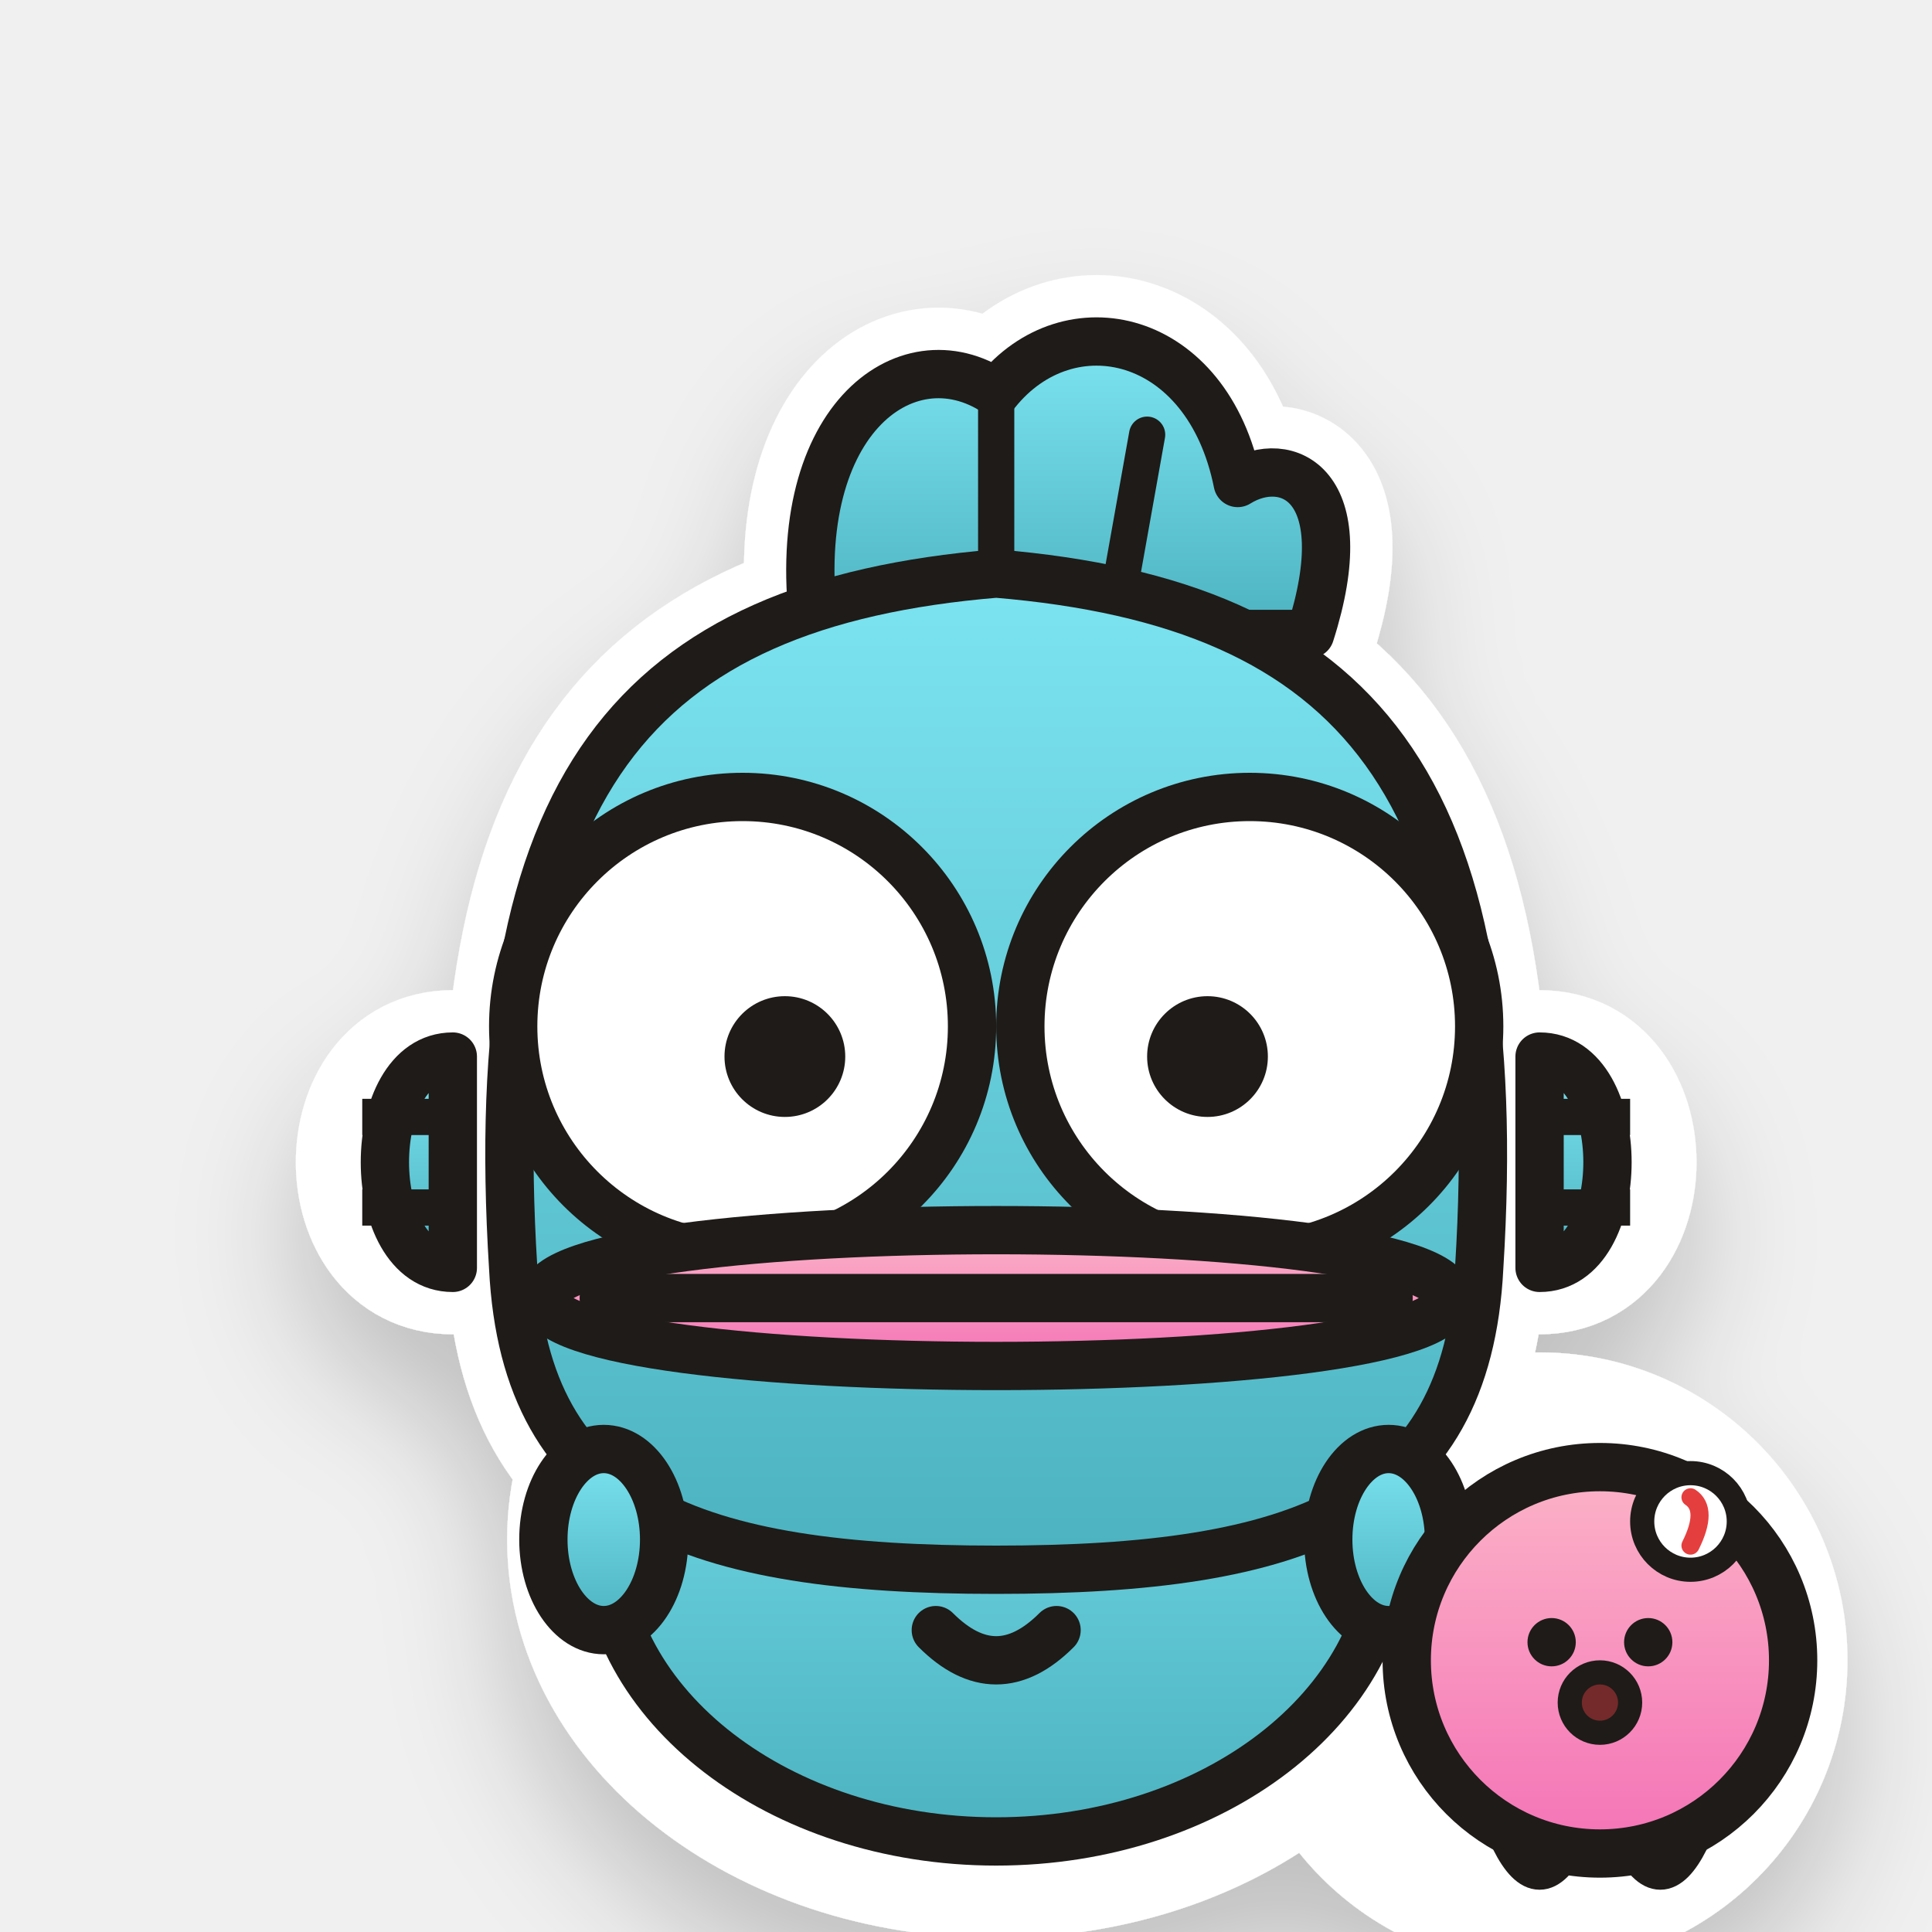
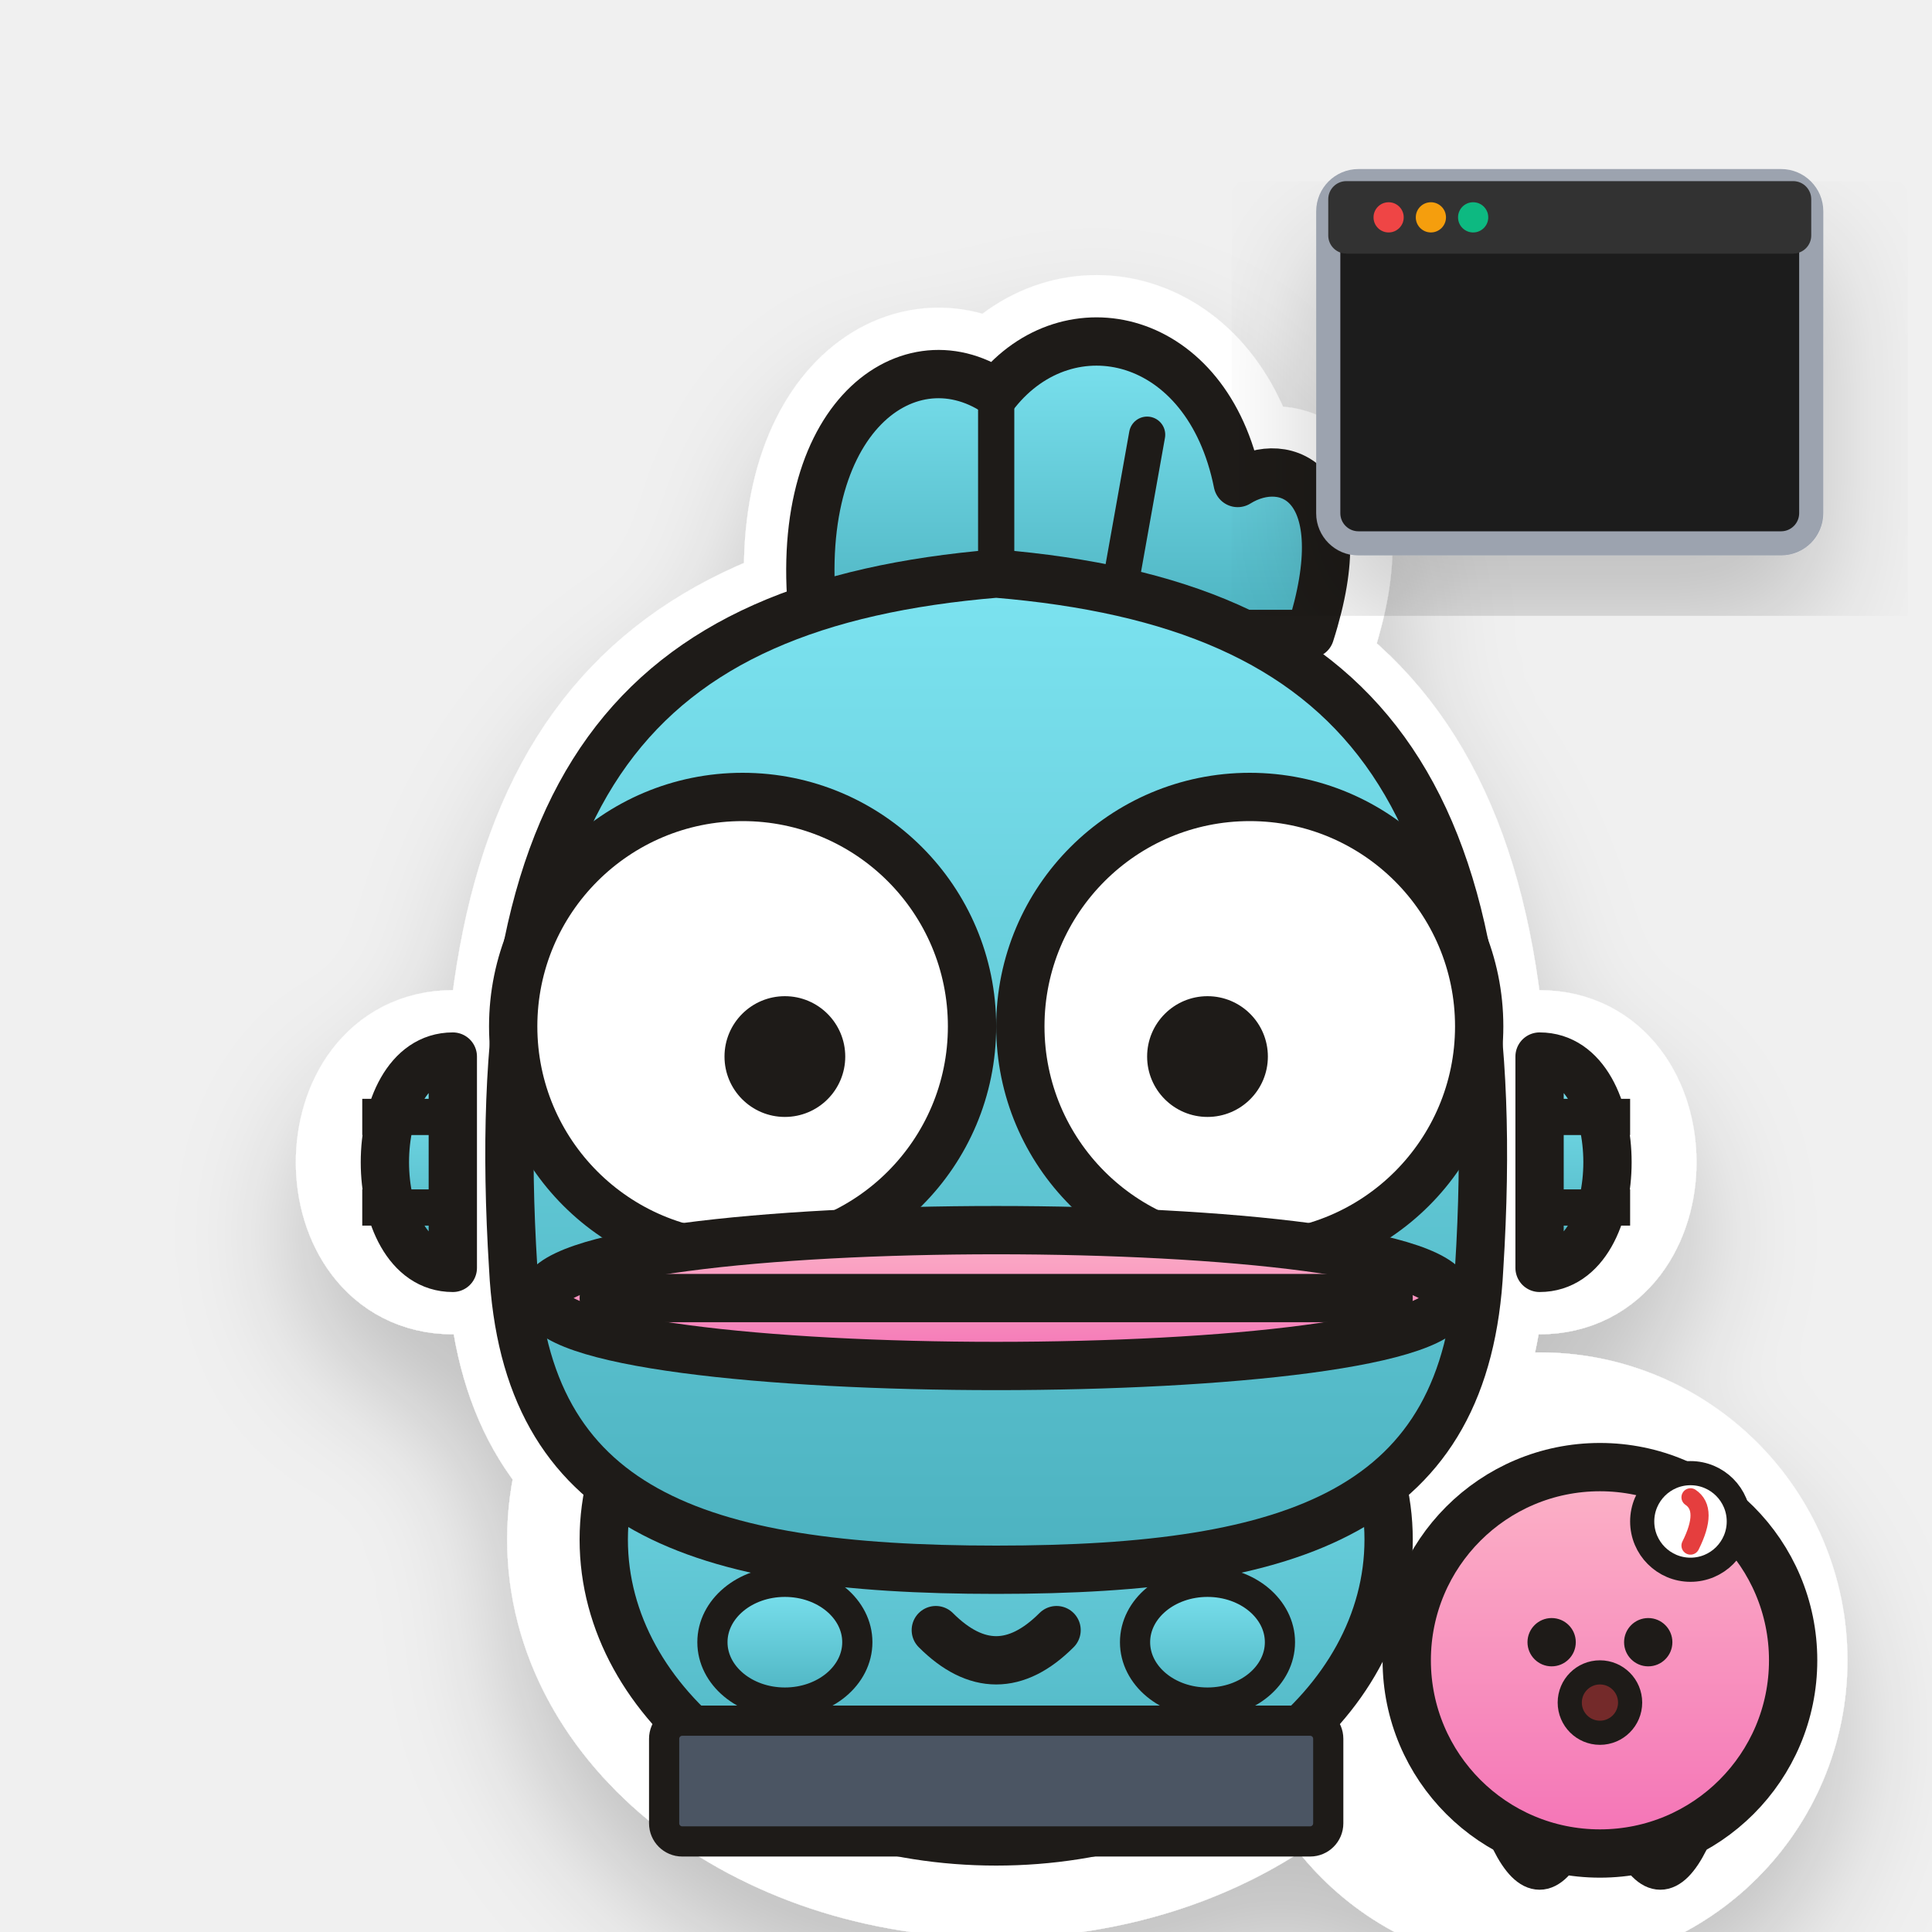
<svg xmlns="http://www.w3.org/2000/svg" viewBox="0 0 32 32">
  <defs>
    <filter id="shadow" x="-20%" y="-20%" width="140%" height="140%">
      <feDropShadow dx="0" dy="1.2" stdDeviation="1.0" flood-color="#000" flood-opacity="0.2" />
    </filter>
    <linearGradient id="blueGrad" x1="0%" y1="0%" x2="0%" y2="100%">
      <stop offset="0%" stop-color="#7CE3F0" />
      <stop offset="100%" stop-color="#4CB2C0" />
    </linearGradient>
    <linearGradient id="pinkGrad" x1="0%" y1="0%" x2="0%" y2="100%">
      <stop offset="0%" stop-color="#FCB3C7" />
      <stop offset="100%" stop-color="#F472B6" />
    </linearGradient>
  </defs>
+   <style>
+     @keyframes type-left {
+       0%, 100% { transform: translateY(0px); }
+       50% { transform: translateY(1.2px); }
+     }
+     @keyframes type-right {
+       0%, 100% { transform: translateY(1.2px); }
+       50% { transform: translateY(0px); }
+     }
+     .left-paw {
+       animation: type-left 0.15s infinite ease-in-out;
+     }
+     .right-paw {
+       animation: type-right 0.15s infinite ease-in-out;
+     }
+     @keyframes type-code-1 {
+       0%, 100% { width: 0; }
+       15%, 85% { width: 4.5px; }
+     }
+     @keyframes type-code-2 {
+       0%, 20%, 100% { width: 0; }
+       35%, 85% { width: 5.5px; }
+     }
+     @keyframes type-code-3 {
+       0%, 40%, 100% { width: 0; }
+       55%, 85% { width: 3.5px; }
+     }
+     @keyframes type-code-4 {
+       0%, 60%, 100% { width: 0; }
+       75%, 85% { width: 5px; }
+     }
+     .code-line-1 {
+       animation: type-code-1 1.5s infinite steps(4, end);
+     }
+     .code-line-2 {
+       animation: type-code-2 1.5s infinite steps(5, end);
+     }
+     .code-line-3 {
+       animation: type-code-3 1.5s infinite steps(3, end);
+     }
+     .code-line-4 {
+       animation: type-code-4 1.5s infinite steps(5, end);
+     }
+   </style>
  <g transform="translate(1.5, 3)" fill="none" stroke="#ffffff" stroke-width="2.2" stroke-linejoin="round" stroke-linecap="round" filter="url(#shadow)">
    <path d="M 12.0 7.5 C 11.5 4.0 13.5 2.5 15.0 3.5 C 16.2 2.0 18.5 2.5 19.0 5.0 C 19.8 4.5 21.0 5.0 20.2 7.5 Z" fill="#ffffff" stroke="#ffffff" stroke-width="2.2" stroke-linejoin="round" />
    <path d="M 6.0 14.5 C 4.0 14.5 4.0 18.0 6.0 18.0 Z" fill="#ffffff" stroke="#ffffff" stroke-width="2.2" stroke-linejoin="round" />
    <path d="M 24.0 14.5 C 26.0 14.5 26.0 18.0 24.0 18.0 Z" fill="#ffffff" stroke="#ffffff" stroke-width="2.2" stroke-linejoin="round" />
    <ellipse cx="15" cy="22.5" rx="7.0" ry="5.5" fill="#ffffff" stroke="#ffffff" stroke-width="2.2" />
    <path d="M 7.0 18.0 C 6.5 10.0 9.0 7.0 15.0 6.5 C 21.0 7.0 23.5 10.0 23.0 18.0 C 22.8 22.0 20.0 23.0 15.0 23.0 C 10.0 23.0 7.2 22.0 7.0 18.0 Z" fill="#ffffff" stroke="#ffffff" stroke-width="2.2" stroke-linejoin="round" />
    <circle cx="24.0" cy="24.5" r="4.0" fill="#ffffff" stroke="#ffffff" stroke-width="2.2" />
  </g>
  <g transform="translate(1.5, 3)">
    <path d="M 12.0 7.5 C 11.5 4.0 13.5 2.5 15.0 3.5 C 16.2 2.0 18.5 2.5 19.0 5.0 C 19.8 4.5 21.0 5.0 20.2 7.5 Z" fill="url(#blueGrad)" stroke="#1E1B18" stroke-width="0.8" stroke-linejoin="round" />
    <path d="M 15.0 3.5 L 15.0 7.0 M 17.5 4.2 L 17.0 7.0" stroke="#1E1B18" stroke-width="0.6" stroke-linecap="round" />
    <path d="M 6.0 14.5 C 4.5 14.5 4.5 18.0 6.0 18.0 Z" fill="url(#blueGrad)" stroke="#1E1B18" stroke-width="0.8" stroke-linejoin="round" />
    <line x1="4.5" y1="15.5" x2="6.0" y2="15.5" stroke="#1E1B18" stroke-width="0.6" />
    <line x1="4.5" y1="17.0" x2="6.0" y2="17.0" stroke="#1E1B18" stroke-width="0.6" />
    <path d="M 24.0 14.5 C 25.5 14.5 25.5 18.0 24.0 18.0 Z" fill="url(#blueGrad)" stroke="#1E1B18" stroke-width="0.8" stroke-linejoin="round" />
    <line x1="24.0" y1="15.5" x2="25.5" y2="15.5" stroke="#1E1B18" stroke-width="0.6" />
    <line x1="24.0" y1="17.0" x2="25.5" y2="17.0" stroke="#1E1B18" stroke-width="0.6" />
    <ellipse cx="15" cy="22.5" rx="6.5" ry="5.0" fill="url(#blueGrad)" stroke="#1E1B18" stroke-width="0.8" />
    <path d="M 12.5 22.0 Q 13.5 23.0 14.5 22.0 M 15.5 22.0 Q 16.5 23.0 17.5 22.0 M 14.0 24.0 Q 15.0 25.0 16.0 24.0" fill="none" stroke="#1E1B18" stroke-width="0.8" stroke-linecap="round" />
    <path d="M 7.0 18.0 C 6.5 10.0 9.0 7.0 15.0 6.5 C 21.0 7.0 23.5 10.0 23.0 18.0 C 22.8 22.0 20.0 23.0 15.0 23.0 C 10.0 23.0 7.2 22.0 7.0 18.0 Z" fill="url(#blueGrad)" stroke="#1E1B18" stroke-width="0.8" stroke-linejoin="round" />
    <circle cx="10.8" cy="14.0" r="3.8" fill="#ffffff" stroke="#1E1B18" stroke-width="0.8" />
    <circle cx="19.2" cy="14.0" r="3.8" fill="#ffffff" stroke="#1E1B18" stroke-width="0.8" />
    <path d="M 7.5 18.5 C 7.5 17.0 22.5 17.0 22.5 18.5 C 22.5 20.0 7.5 20.0 7.5 18.5 Z" fill="url(#pinkGrad)" stroke="#1E1B18" stroke-width="0.8" stroke-linejoin="round" />
    <path d="M 8.5 18.5 H 21.5" fill="none" stroke="#1E1B18" stroke-width="0.8" stroke-linecap="round" />
    <circle cx="11.5" cy="14.5" r="1.0" fill="#1E1B18" />
    <circle cx="18.5" cy="14.5" r="1.0" fill="#1E1B18" />
-     <ellipse cx="8.5" cy="22.5" rx="1.0" ry="1.5" fill="url(#blueGrad)" stroke="#1E1B18" stroke-width="0.8" />
-     <ellipse cx="21.5" cy="22.5" rx="1.0" ry="1.5" fill="url(#blueGrad)" stroke="#1E1B18" stroke-width="0.8" />
+     <rect x="9.5" y="25.5" width="11" height="2" rx="0.3" fill="#4B5563" stroke="#1E1B18" stroke-width="0.5" />
+     <g class="left-paw">
+       <ellipse cx="11.5" cy="24.2" rx="1.2" ry="1.0" fill="url(#blueGrad)" stroke="#1E1B18" stroke-width="0.5" />
+     </g>
+     <g class="right-paw">
+       <ellipse cx="18.5" cy="24.2" rx="1.2" ry="1.0" fill="url(#blueGrad)" stroke="#1E1B18" stroke-width="0.5" />
+     </g>
    <circle cx="25.0" cy="24.5" r="3.2" fill="url(#pinkGrad)" stroke="#1E1B18" stroke-width="0.8" />
    <circle cx="24.2" cy="24.2" r="0.4" fill="#1E1B18" />
    <circle cx="25.8" cy="24.2" r="0.4" fill="#1E1B18" />
    <circle cx="25.0" cy="25.2" r="0.5" fill="#742A2A" stroke="#1E1B18" stroke-width="0.4" />
    <path d="M 23.5 27.5 Q 24.0 28.5 24.5 27.5 M 25.5 27.5 Q 26.0 28.5 26.5 27.5" stroke="#1E1B18" stroke-width="0.6" fill="none" />
    <circle cx="26.5" cy="22.2" r="0.8" fill="#ffffff" stroke="#1E1B18" stroke-width="0.4" />
    <path d="M 26.5 21.8 Q 26.8 22.0 26.5 22.6" fill="none" stroke="#E53E3E" stroke-width="0.3" stroke-linecap="round" />
  </g>
+   <g class="cmd-window" filter="url(#shadow)">
+     <rect x="22" y="3" width="8" height="6" rx="0.5" fill="#1e1e1e" stroke="#9ca3af" stroke-width="0.4" />
+     <rect x="22" y="3" width="8" height="1.2" rx="0.3" fill="#333333" />
+     <circle cx="23.0" cy="3.6" r="0.25" fill="#ef4444" />
+     <circle cx="23.7" cy="3.6" r="0.25" fill="#f59e0b" />
+     <circle cx="24.4" cy="3.6" r="0.25" fill="#10b981" />
+     <rect class="code-line-1" x="23" y="4.8" width="0" height="0.4" fill="#22c55e" />
+     <rect class="code-line-2" x="23" y="5.6" width="0" height="0.4" fill="#22c55e" />
+     <rect class="code-line-3" x="23" y="6.4" width="0" height="0.4" fill="#22c55e" />
+     <rect class="code-line-4" x="23" y="7.2" width="0" height="0.4" fill="#22c55e" />
+   </g>
</svg>
